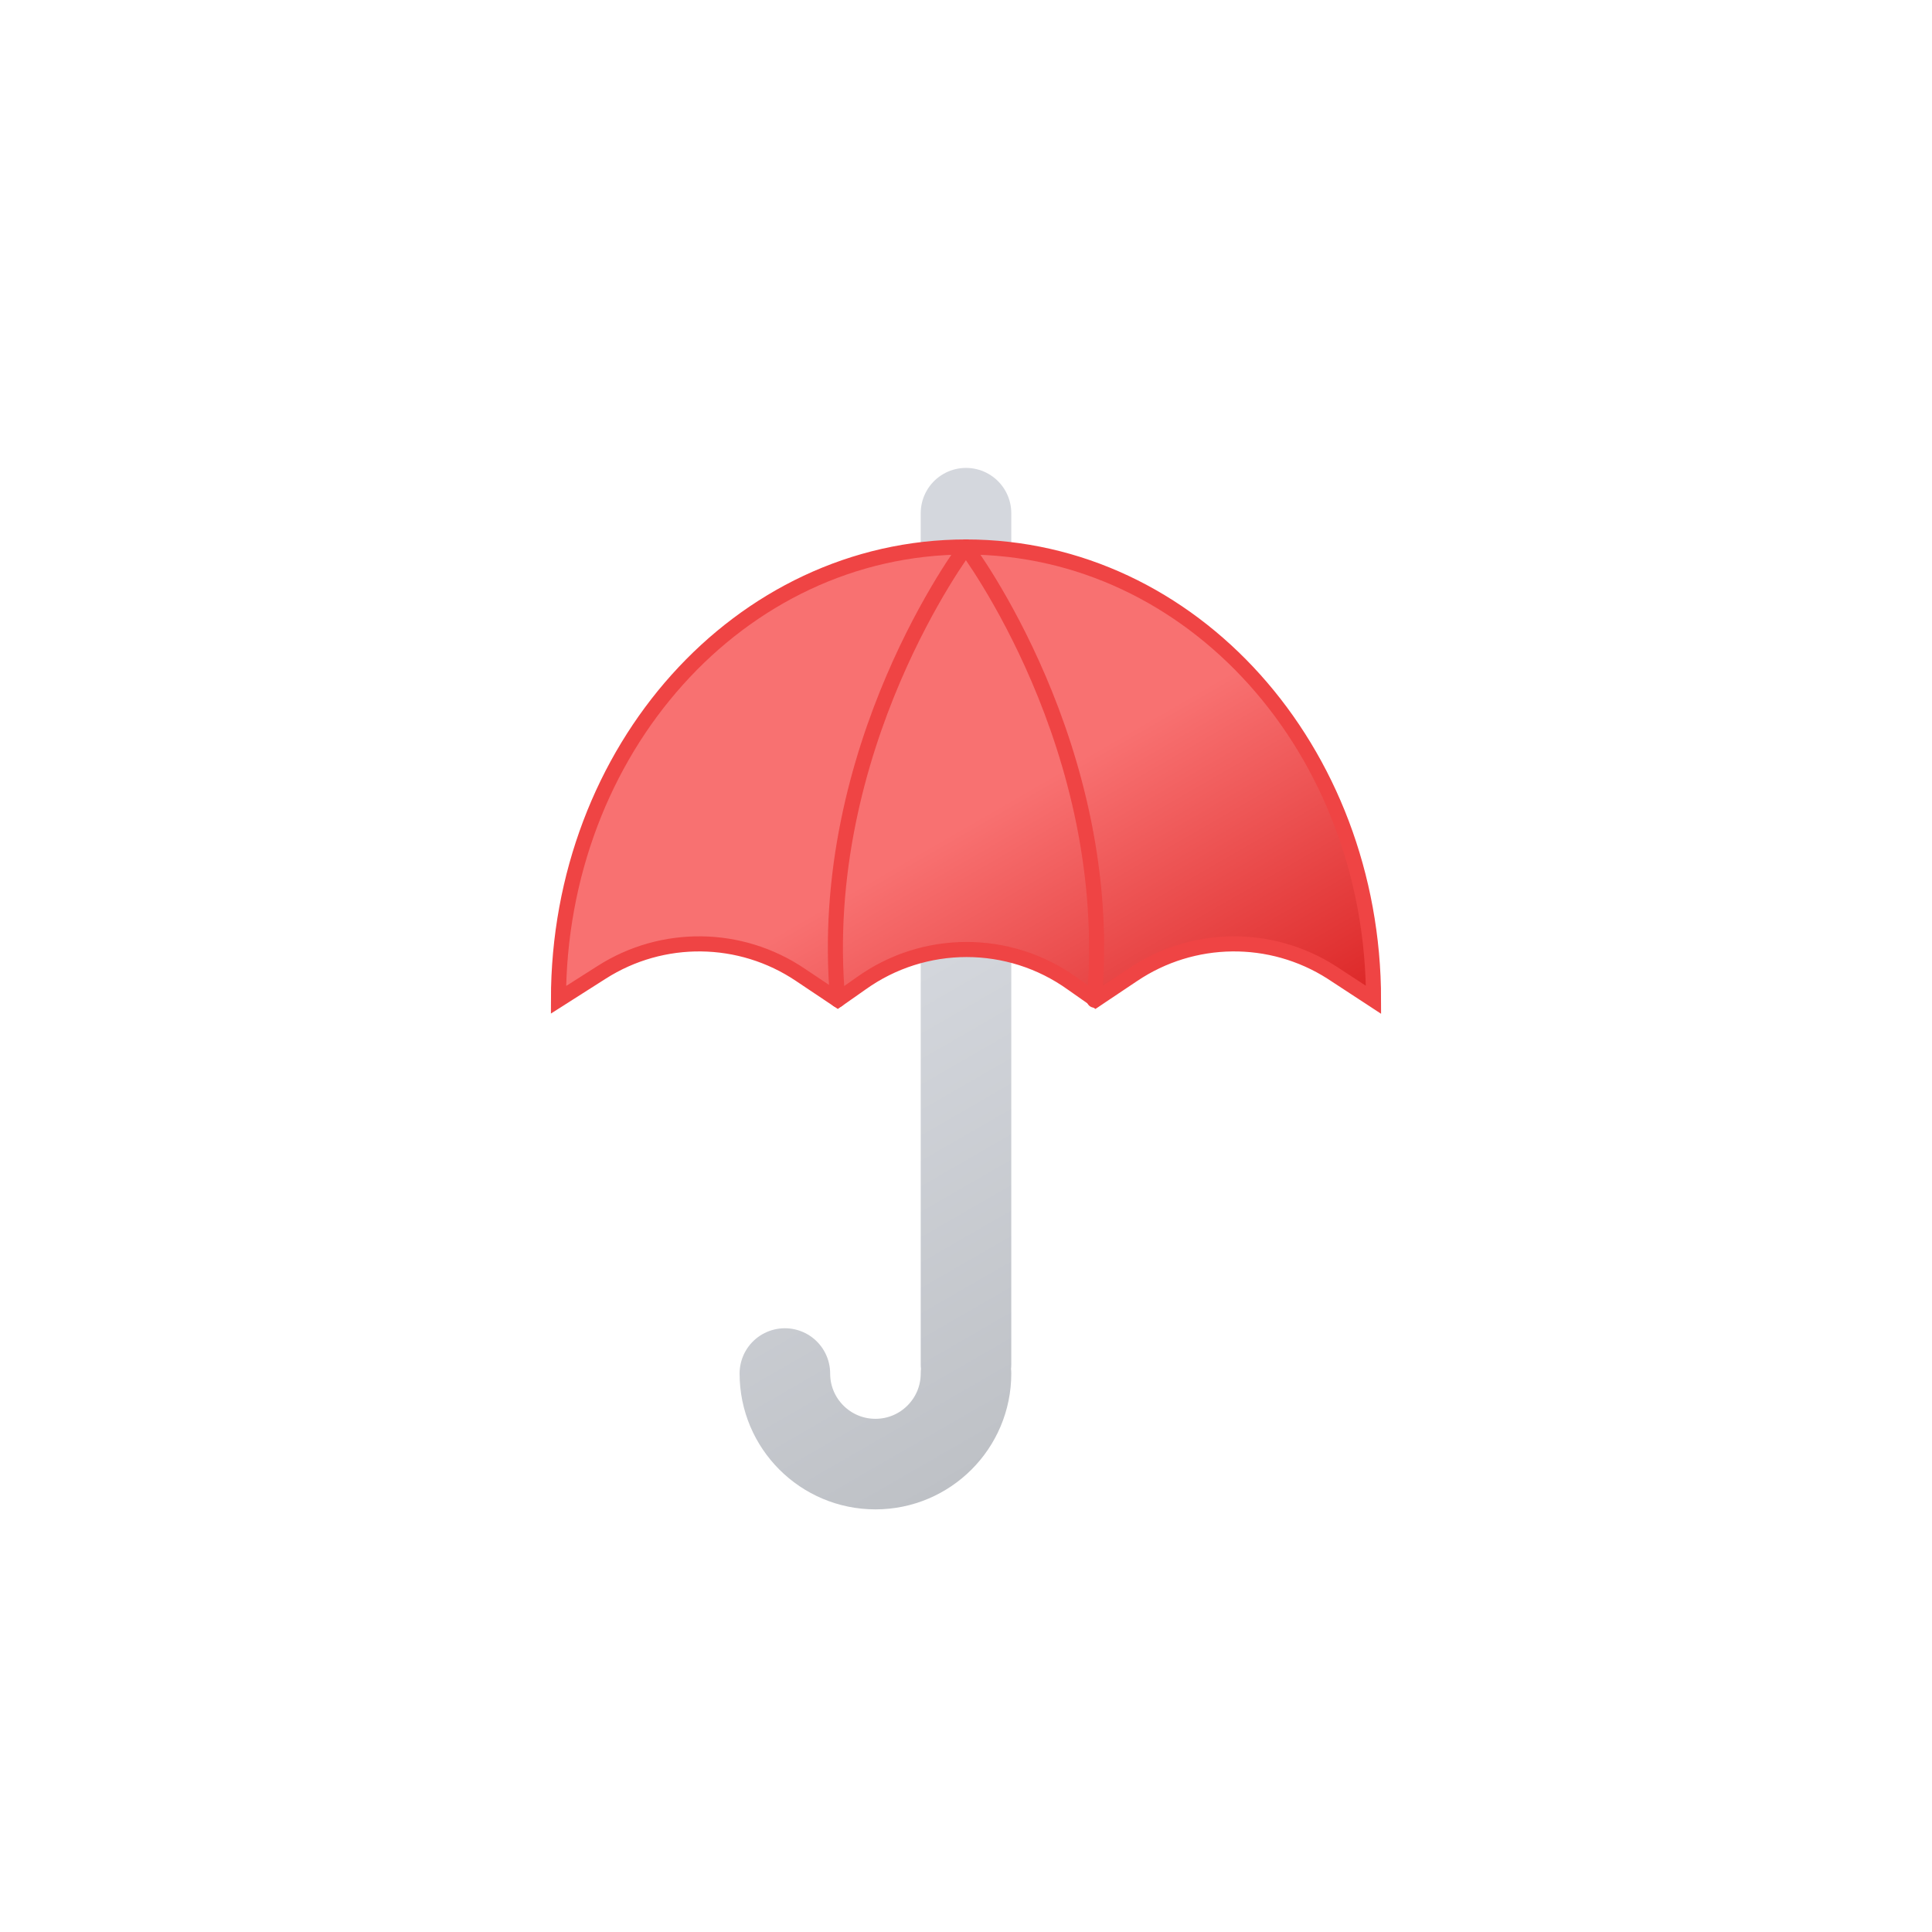
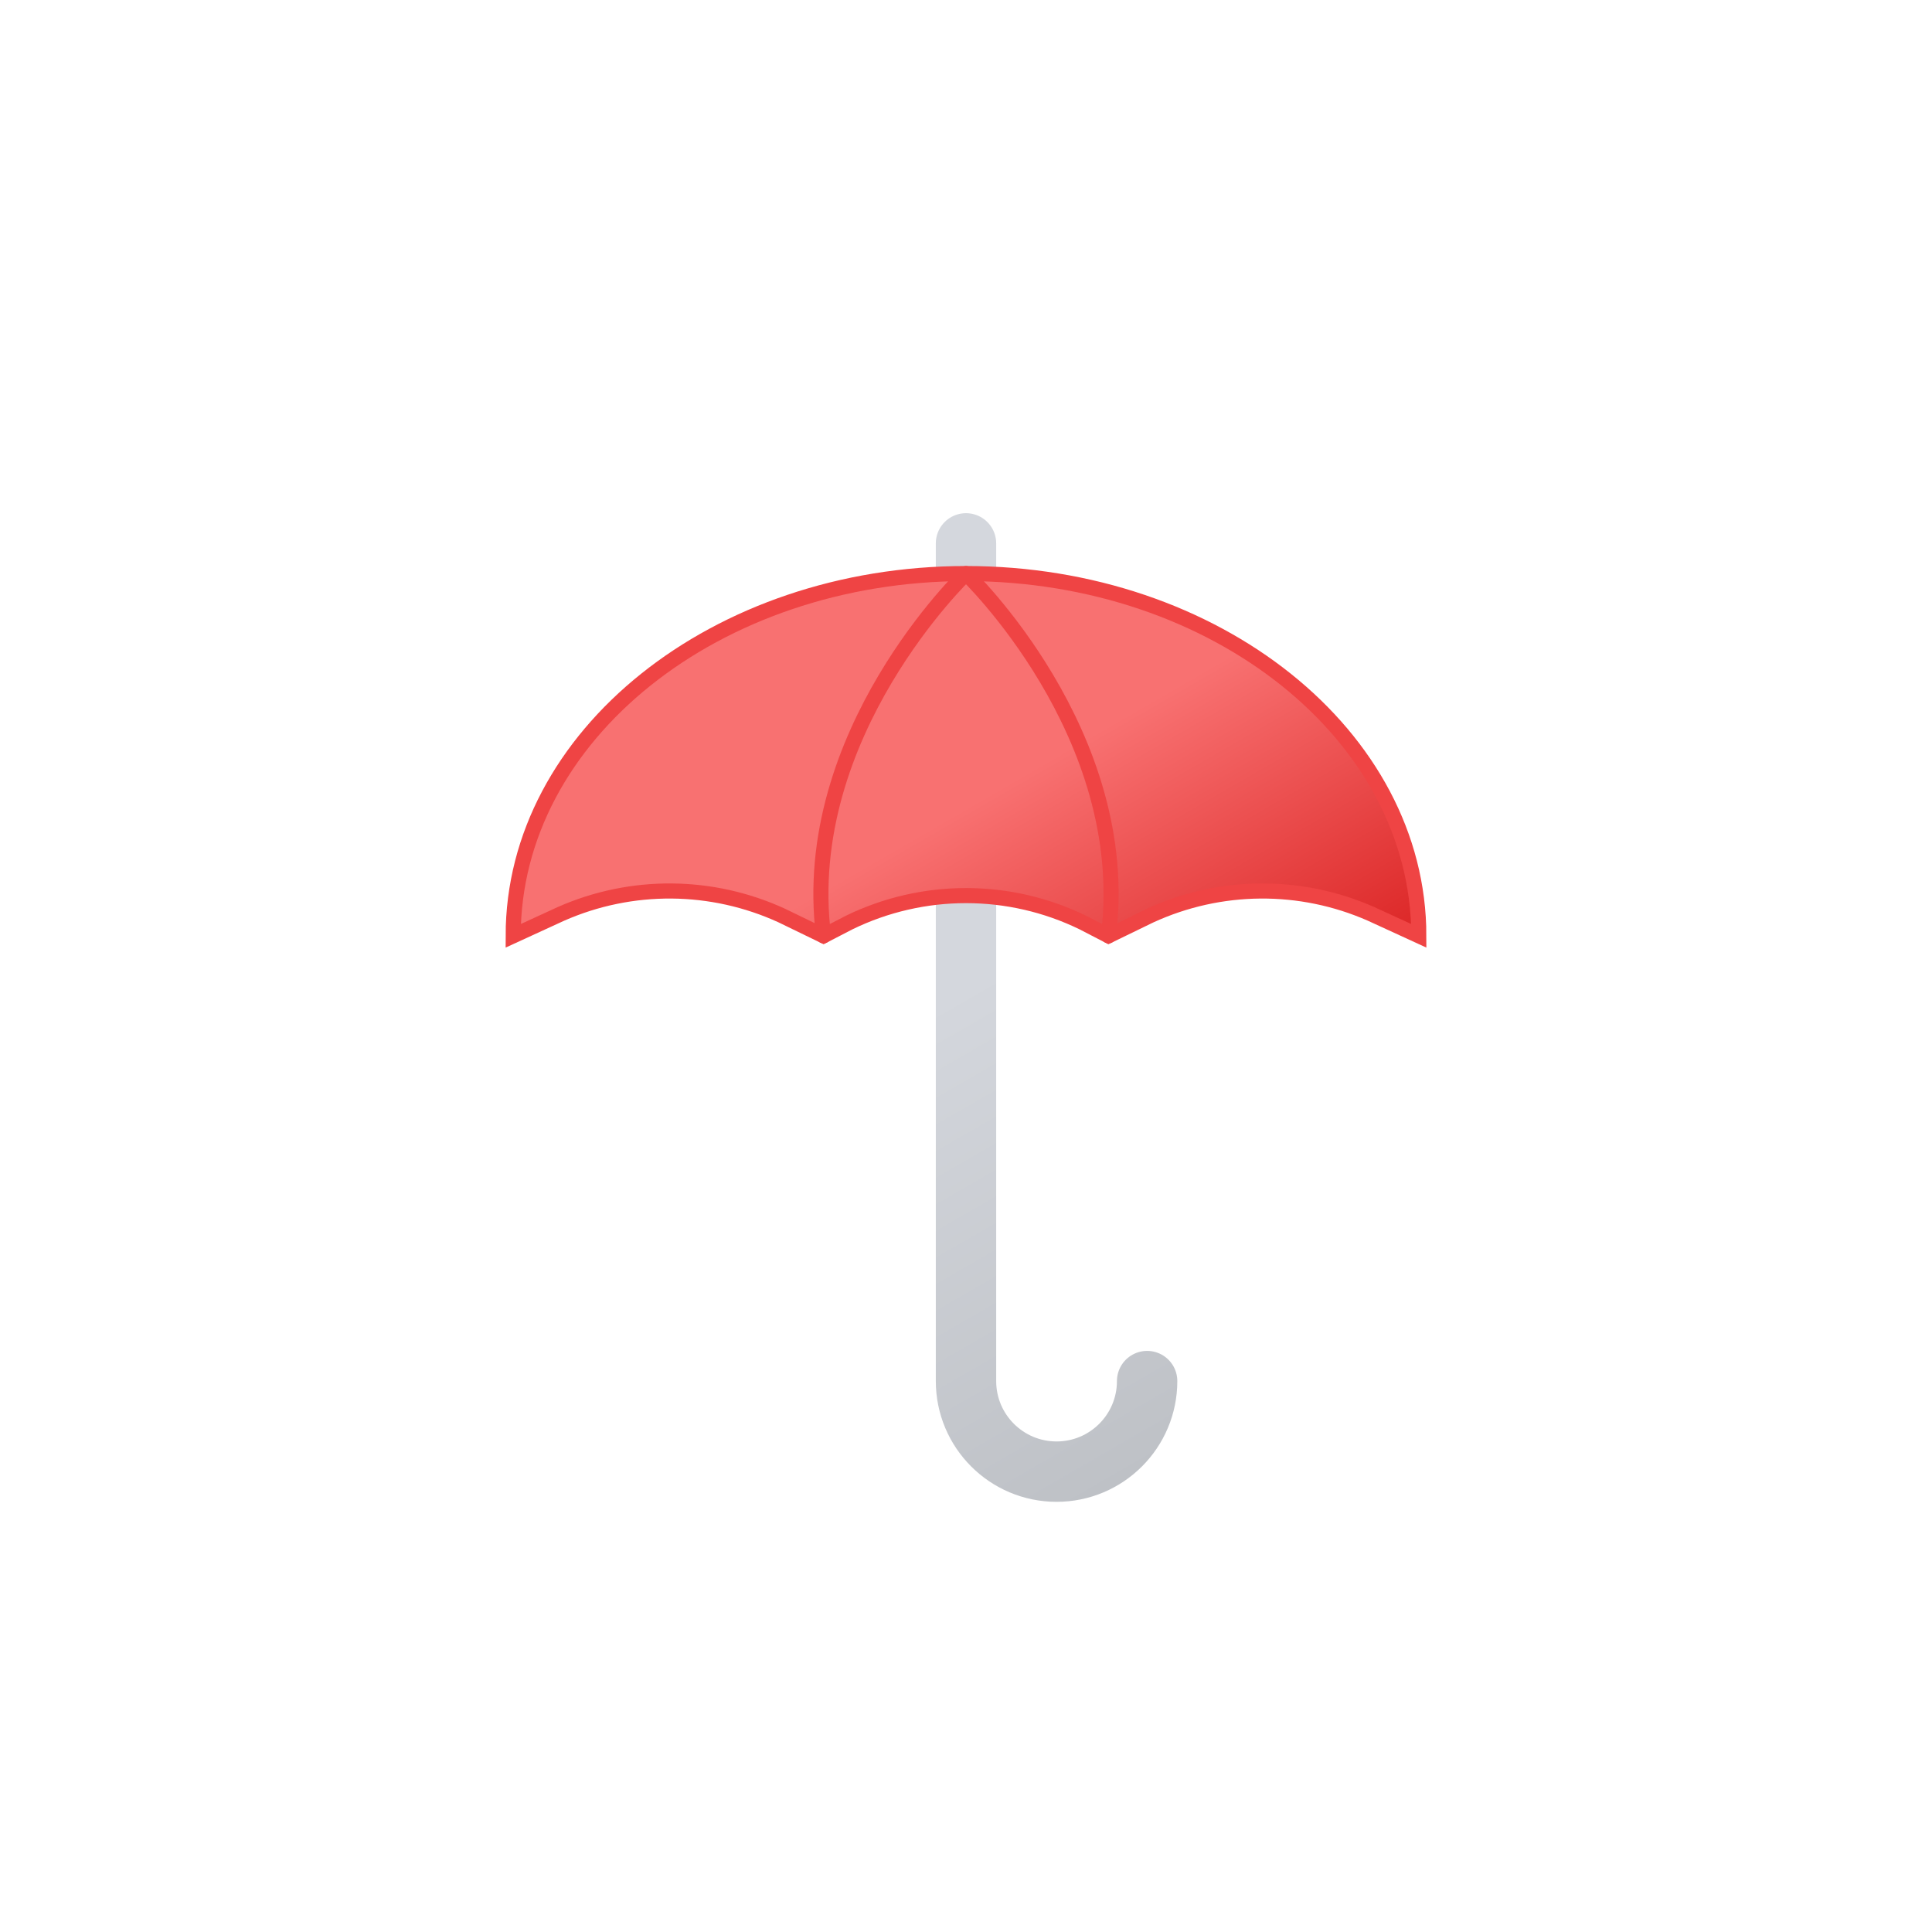
<svg xmlns="http://www.w3.org/2000/svg" viewBox="0 0 64 64">
  <defs>
-     <linearGradient id="a" x1="22.66" y1="20.66" x2="37.25" y2="45.94" gradientUnits="userSpaceOnUse">
+     <linearGradient id="a" x1="25.32" y1="20.7" x2="40.58" y2="47.15" gradientUnits="userSpaceOnUse">
      <stop offset="0" stop-color="#d4d7dd" />
      <stop offset="0.45" stop-color="#d4d7dd" />
      <stop offset="1" stop-color="#bec1c6" />
    </linearGradient>
-     <linearGradient id="b" x1="25.63" y1="19.89" x2="36.33" y2="38.42" gradientUnits="userSpaceOnUse">
+     <linearGradient id="b" x1="26.16" y1="19.57" x2="36.32" y2="37.16" gradientUnits="userSpaceOnUse">
      <stop offset="0" stop-color="#f87171" />
      <stop offset="0.45" stop-color="#f87171" />
      <stop offset="1" stop-color="#dc2626" />
    </linearGradient>
  </defs>
-   <path d="M32,31.19v14M32,17v2M26,45.5a3,3,0,0,0,6,0" fill="none" stroke-linecap="round" stroke-linejoin="round" stroke-width="3" stroke="url(#a)" />
-   <path d="M45.5,33.12c0-8.28-6-15-13.5-15s-13.5,6.72-13.5,15l1.43-.91a6,6,0,0,1,6.58.08l1.24.83.77-.54a6,6,0,0,1,7,0l.77.54,1.24-.83a6,6,0,0,1,6.58-.08Z" stroke="#ef4444" stroke-miterlimit="10" stroke-width="0.5" fill="url(#b)" />
-   <path d="M32,18.12s-5,6.63-4.25,15" fill="none" stroke="#ef4444" stroke-linecap="round" stroke-linejoin="round" stroke-width="0.5" />
-   <path d="M36.25,33.13c.75-8.38-4.25-15-4.25-15" fill="none" stroke="#ef4444" stroke-linecap="round" stroke-linejoin="round" stroke-width="0.5" />
+   <path d="M38,45.75a3,3,0,0,1-6,0V18" fill="none" stroke-linecap="round" stroke-linejoin="round" stroke-width="2" stroke="url(#a)" />
+   <path d="M47,31c0-6.63-6.72-12-15-12S17,24.37,17,31l1.59-.73a8.91,8.91,0,0,1,7.31.06l1.38.67.85-.44a8.84,8.84,0,0,1,7.74,0l.85.44,1.38-.67a8.91,8.91,0,0,1,7.31-.06Z" stroke="#ef4444" stroke-miterlimit="10" stroke-width="0.5" fill="url(#b)" />
+   <path d="M36.72,31C37.56,24.3,32,19,32,19s-5.56,5.3-4.72,12" fill="none" stroke="#ef4444" stroke-linecap="round" stroke-linejoin="round" stroke-width="0.5" />
</svg>
